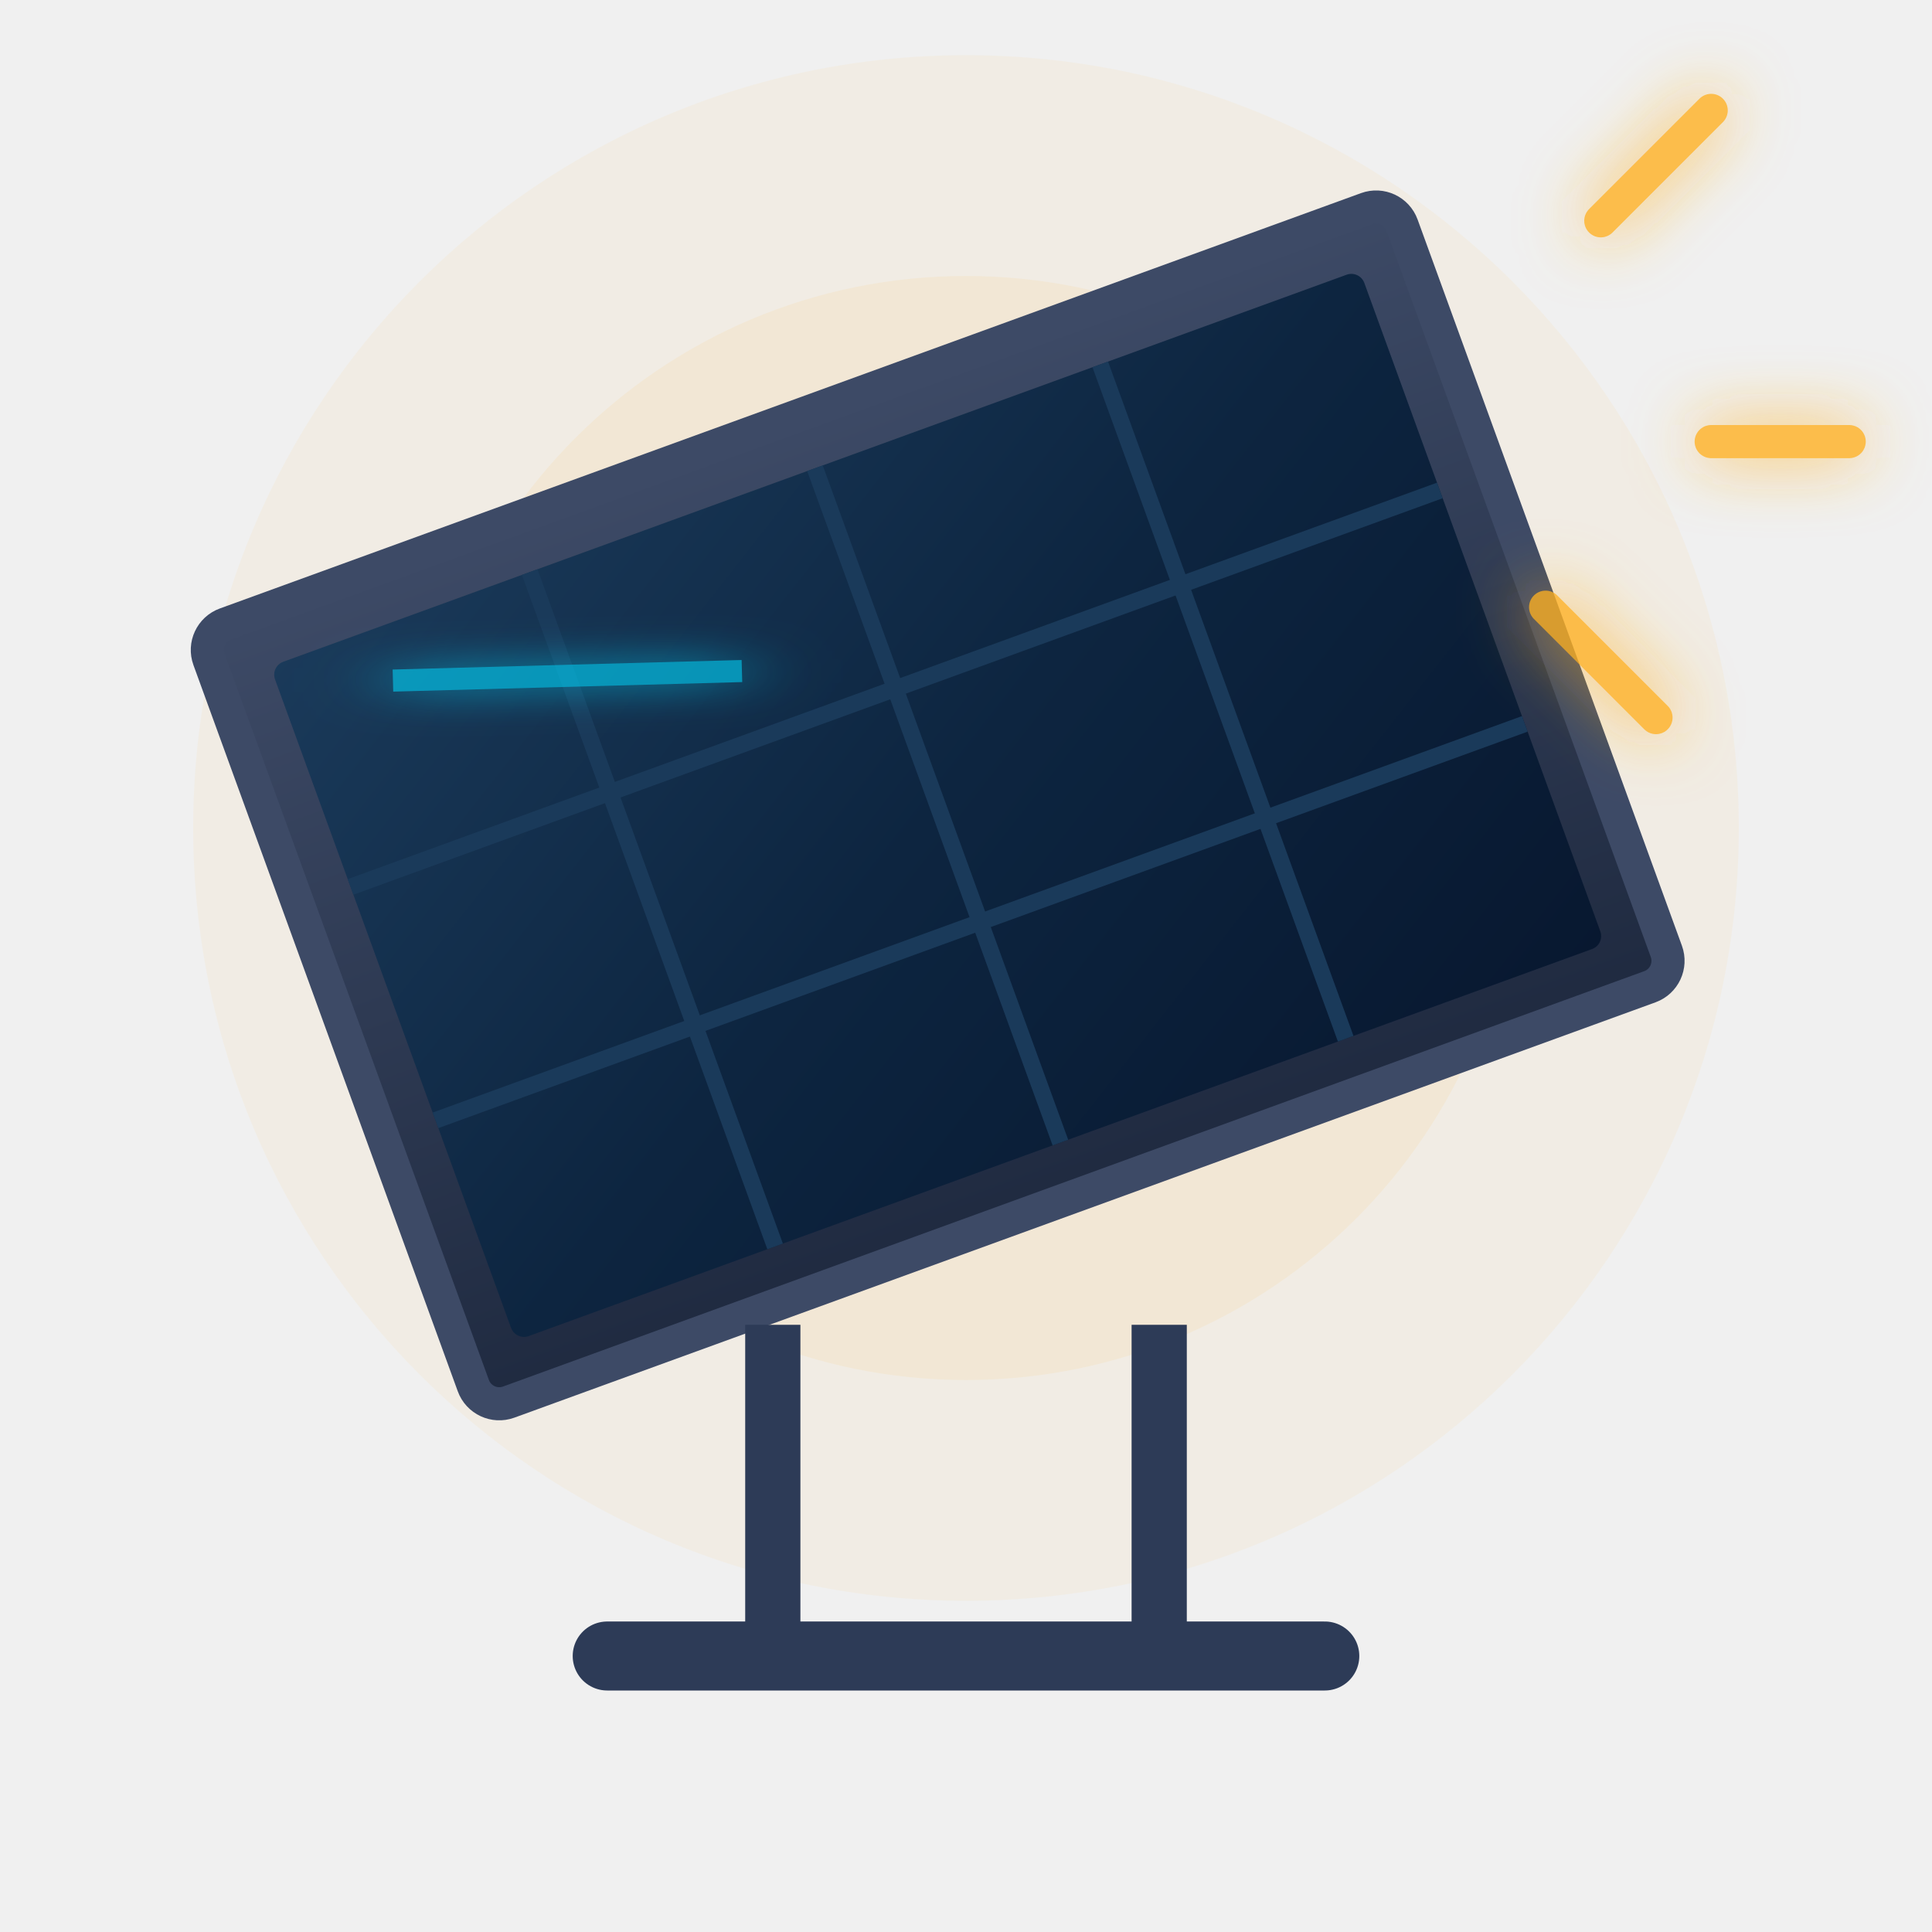
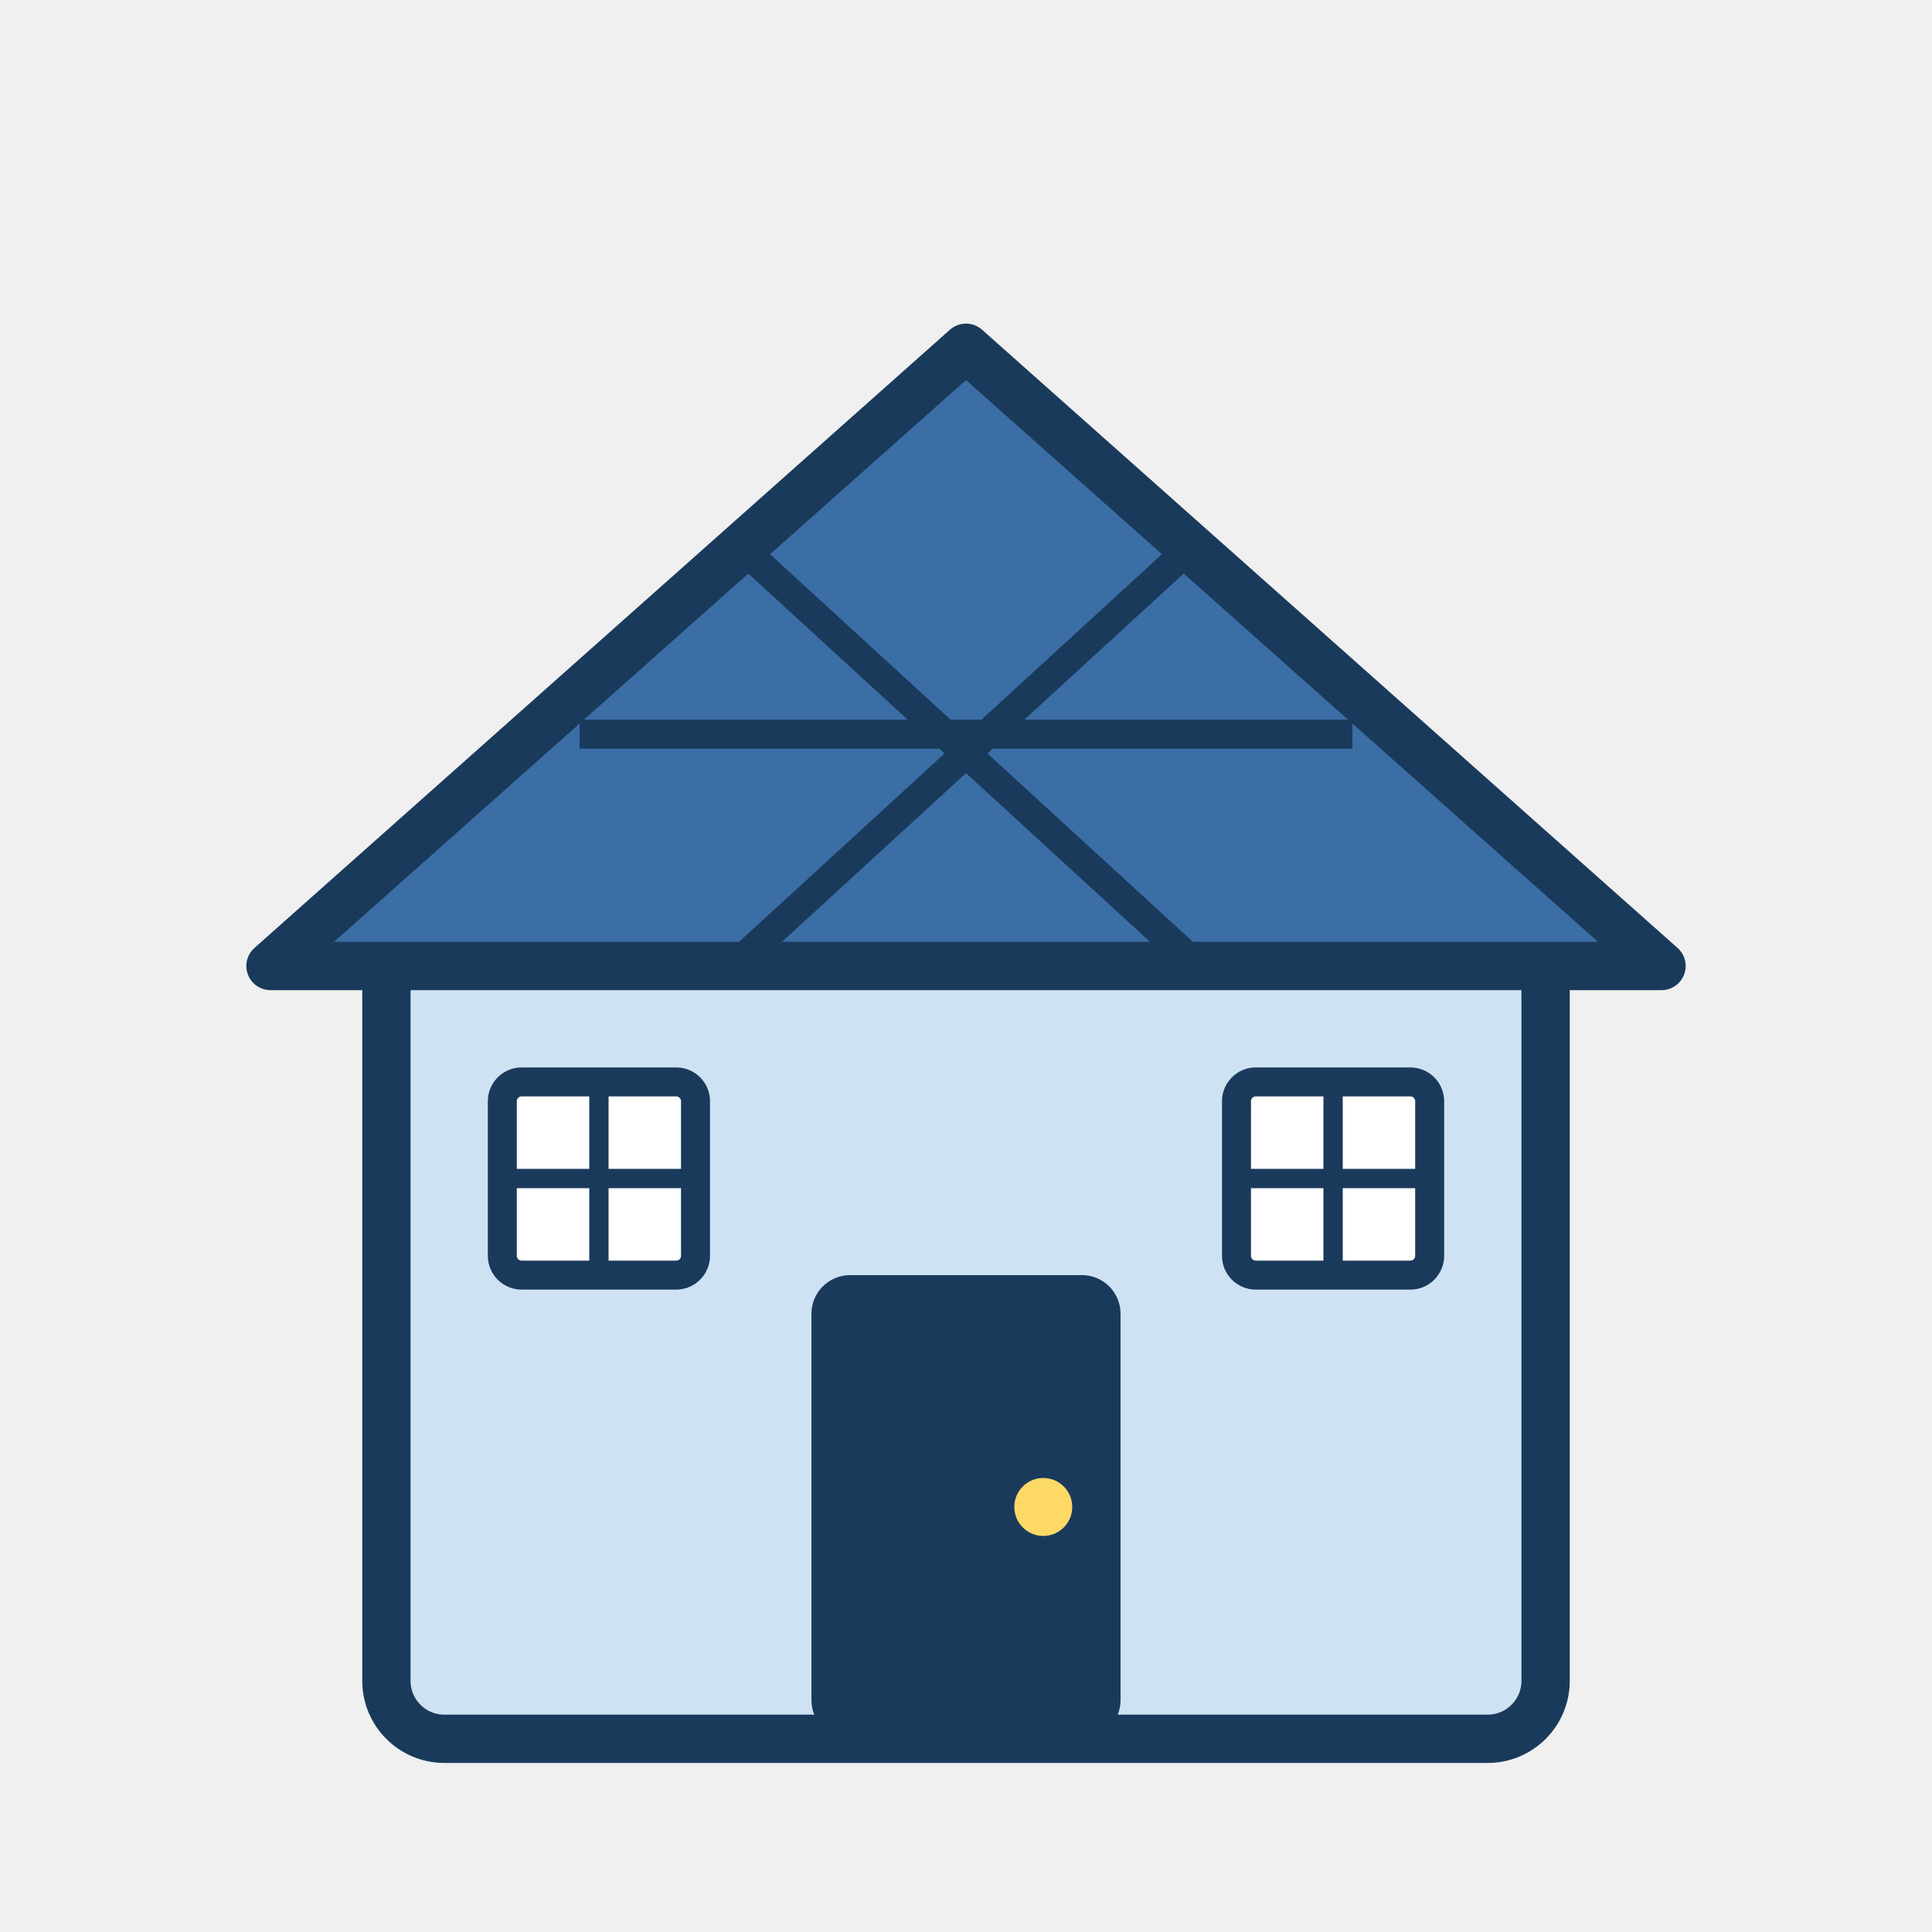
- <svg xmlns="http://www.w3.org/2000/svg" viewBox="0 0 70 70" width="70" height="70">
-   <defs>
-     <linearGradient id="pvPanel" x1="0" y1="0" x2="1" y2="1">
-       <stop offset="0%" stop-color="#1a3a5a" />
-       <stop offset="50%" stop-color="#0d2540" />
-       <stop offset="100%" stop-color="#081830" />
-     </linearGradient>
-     <linearGradient id="pvFrame" x1="0" y1="0" x2="0" y2="1">
-       <stop offset="0%" stop-color="#3d4a66" />
-       <stop offset="100%" stop-color="#1f2a40" />
-     </linearGradient>
-     <filter id="pvGlow" x="-50%" y="-50%" width="200%" height="200%">
-       <feGaussianBlur stdDeviation="1.2" result="blur" />
-       <feMerge>
-         <feMergeNode in="blur" />
-         <feMergeNode in="SourceGraphic" />
-       </feMerge>
-     </filter>
-   </defs>
-   <circle cx="35" cy="30" r="28" fill="#ffb020" opacity="0.06" />
-   <circle cx="35" cy="30" r="20" fill="#ffb020" opacity="0.08" />
-   <g transform="rotate(-20 35 32)">
-     <rect x="12" y="14" width="46" height="30" rx="1" fill="url(#pvFrame)" stroke="#3d4a66" stroke-width="1.2" />
-     <rect x="14" y="16" width="42" height="26" rx="0.5" fill="url(#pvPanel)" />
-     <g stroke="#1a3a5a" stroke-width="0.6">
-       <line x1="24" y1="16" x2="24" y2="42" />
-       <line x1="35" y1="16" x2="35" y2="42" />
-       <line x1="46" y1="16" x2="46" y2="42" />
-       <line x1="14" y1="24.5" x2="56" y2="24.5" />
-       <line x1="14" y1="33.5" x2="56" y2="33.5" />
-     </g>
-     <line x1="18" y1="18" x2="30" y2="22" stroke="#00d9ff" stroke-width="0.8" opacity="0.6" filter="url(#pvGlow)" />
-   </g>
-   <line x1="28" y1="48" x2="28" y2="60" stroke="#2d3b57" stroke-width="2" />
-   <line x1="42" y1="48" x2="42" y2="60" stroke="#2d3b57" stroke-width="2" />
-   <line x1="22" y1="60" x2="48" y2="60" stroke="#2d3b57" stroke-width="2.5" stroke-linecap="round" />
-   <g filter="url(#pvGlow)" stroke="#ffb020" stroke-width="1.2" stroke-linecap="round" opacity="0.8">
-     <line x1="58" y1="8" x2="62" y2="4" />
-     <line x1="62" y1="16" x2="67" y2="16" />
-     <line x1="56" y1="22" x2="60" y2="26" />
-   </g>
+ <svg xmlns="http://www.w3.org/2000/svg" viewBox="0 0 100 100" width="100" height="100">
+   <rect x="20" y="46" width="60" height="44" rx="3" ry="3" fill="#cfe2f3" stroke="#1a3a5c" stroke-width="2.5" stroke-linejoin="round" />
+   <path d="M14 50 L50 18 L86 50 Z" fill="#3b6ea5" stroke="#1a3a5c" stroke-width="2.5" stroke-linejoin="round" />
+   <line x1="30" y1="38" x2="70" y2="38" stroke="#1a3a5c" stroke-width="1.5" />
+   <line x1="38" y1="28" x2="62" y2="50" stroke="#1a3a5c" stroke-width="1.5" />
+   <line x1="62" y1="28" x2="38" y2="50" stroke="#1a3a5c" stroke-width="1.5" />
+   <rect x="42" y="66" width="16" height="24" rx="2" ry="2" fill="#1a3a5c" />
+   <circle cx="54" cy="78" r="1.5" fill="#ffd966" />
+   <rect x="26" y="56" width="10" height="10" rx="1" ry="1" fill="#ffffff" stroke="#1a3a5c" stroke-width="1.5" />
+   <line x1="31" y1="56" x2="31" y2="66" stroke="#1a3a5c" stroke-width="1" />
+   <line x1="26" y1="61" x2="36" y2="61" stroke="#1a3a5c" stroke-width="1" />
+   <rect x="64" y="56" width="10" height="10" rx="1" ry="1" fill="#ffffff" stroke="#1a3a5c" stroke-width="1.5" />
+   <line x1="69" y1="56" x2="69" y2="66" stroke="#1a3a5c" stroke-width="1" />
+   <line x1="64" y1="61" x2="74" y2="61" stroke="#1a3a5c" stroke-width="1" />
</svg>
